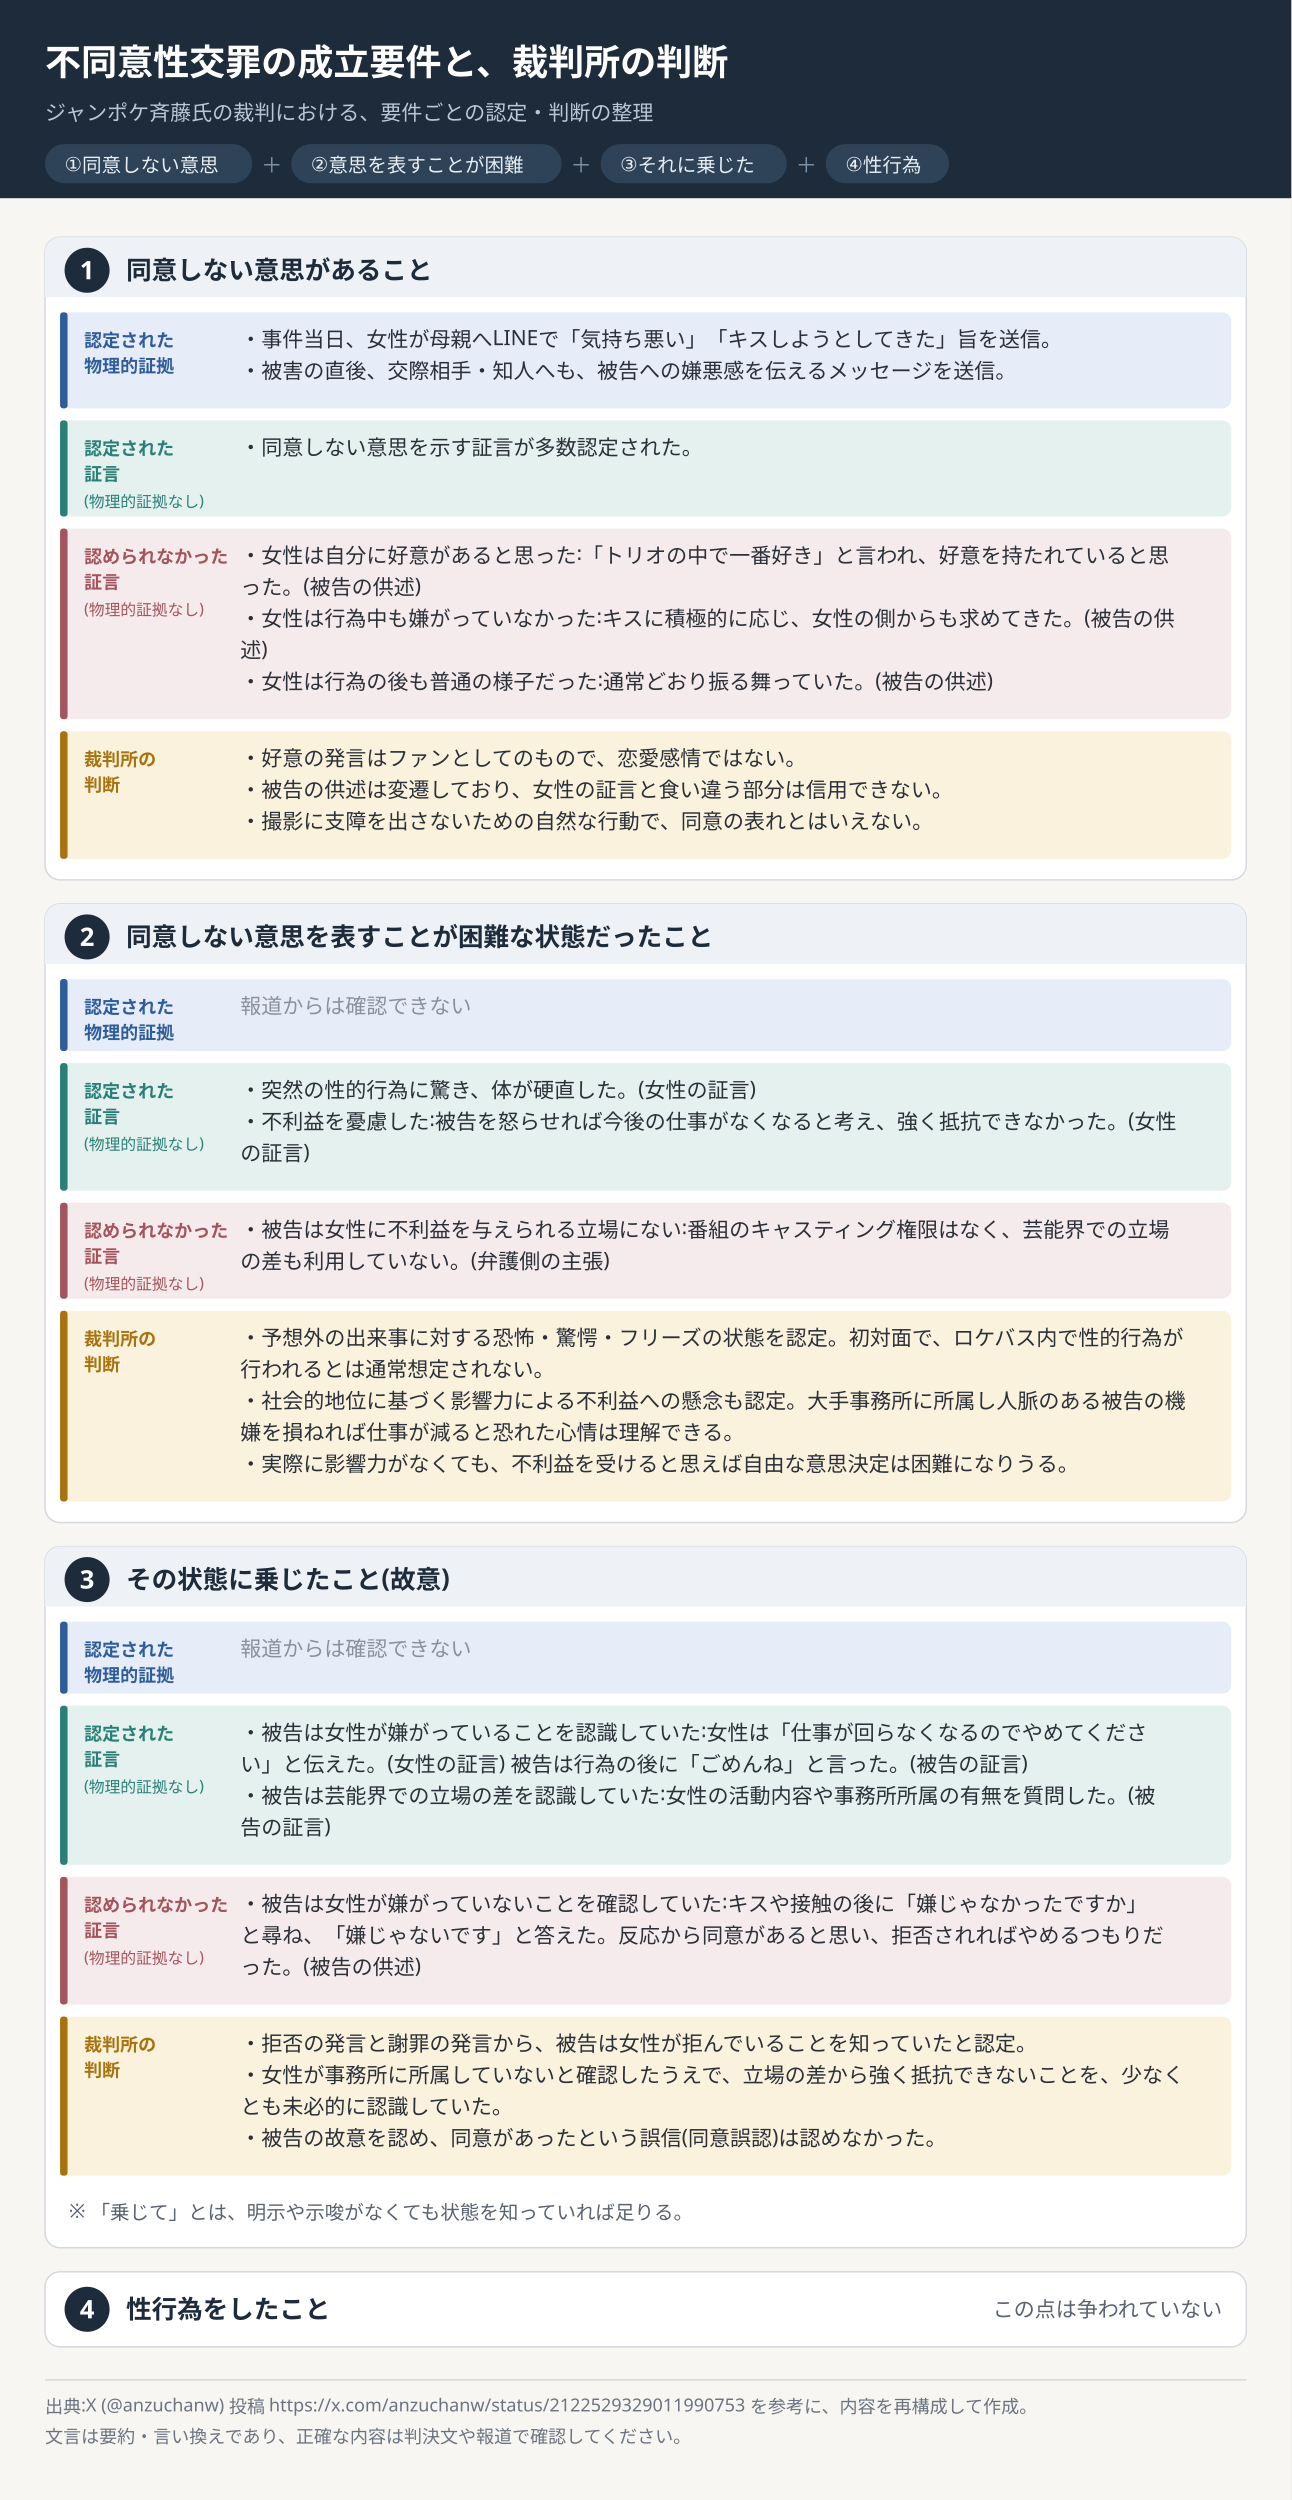
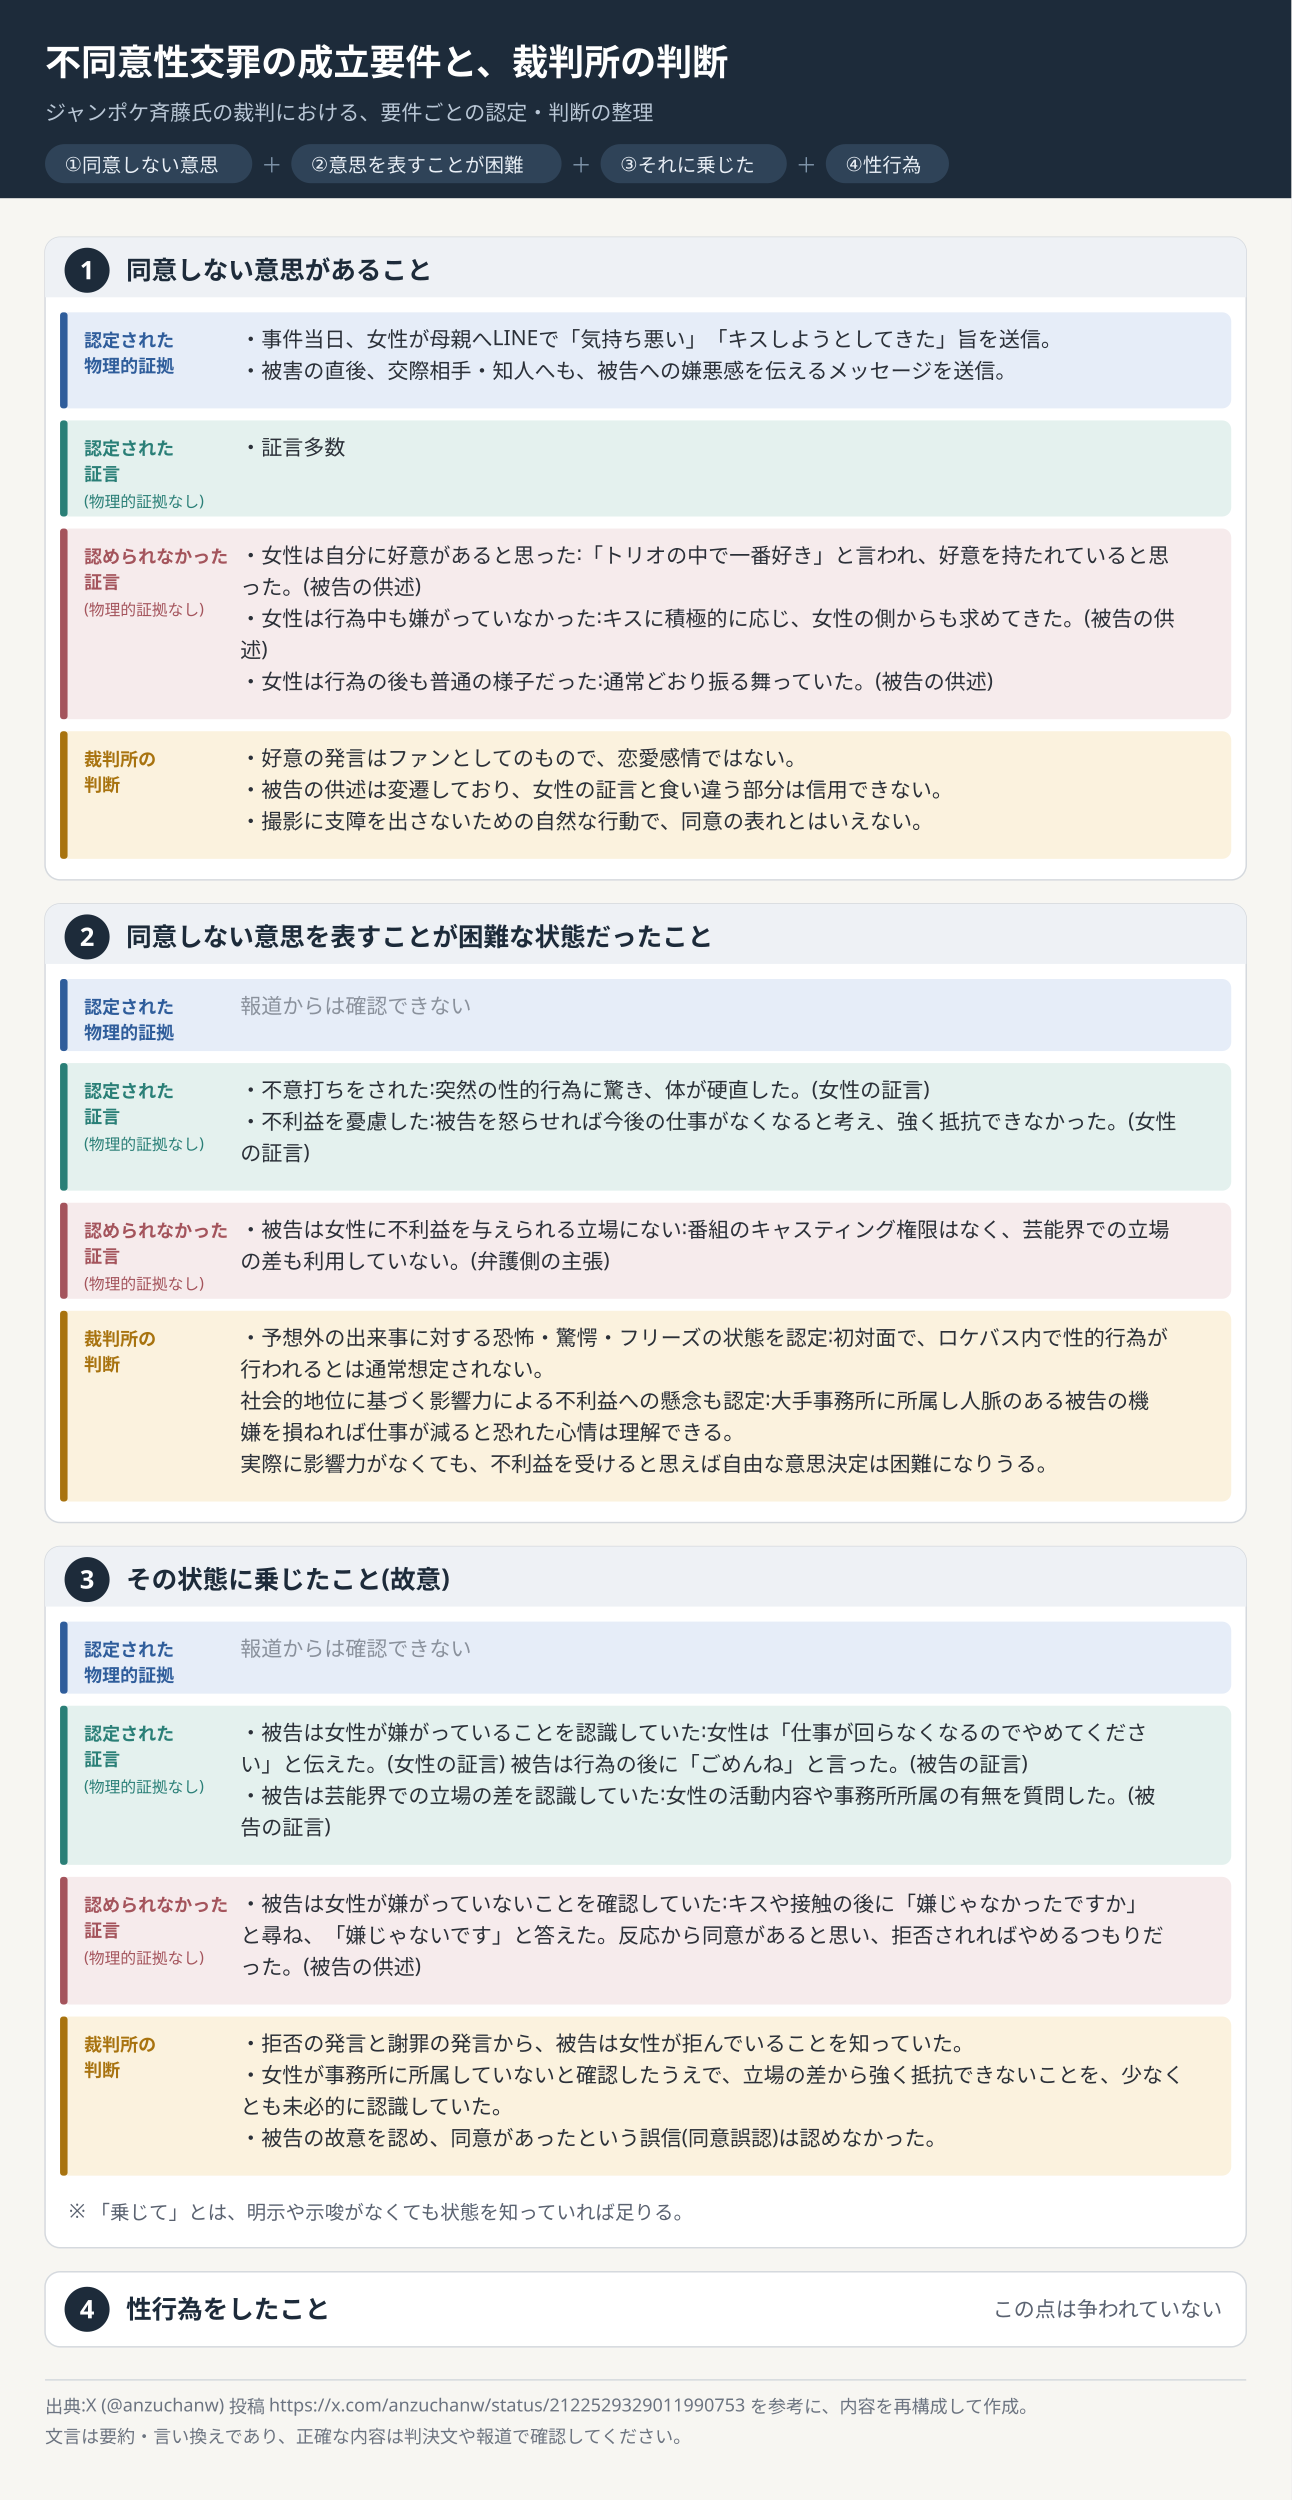
<svg xmlns="http://www.w3.org/2000/svg" viewBox="0 0 860 1665" width="860" height="1665" font-family="'Hiragino Sans','Yu Gothic','Noto Sans JP','Meiryo',sans-serif" role="img" aria-label="不同意性交罪の成立要件と裁判所の判断の整理図">
  <rect width="860" height="1665" fill="#f7f6f2" />
  <rect x="0" y="0" width="860" height="132" fill="#1d2b3a" />
  <text x="30" y="50" font-size="24" font-weight="700" fill="#fff">不同意性交罪の成立要件と、裁判所の判断</text>
  <text x="30" y="80" font-size="14" fill="#b9c7d6">ジャンポケ斉藤氏の裁判における、要件ごとの認定・判断の整理</text>
  <rect x="30" y="96" width="138" height="26" rx="13" fill="#2f4358" />
  <text x="43" y="114" font-size="13" fill="#e8eef5">①同意しない意思</text>
  <text x="174" y="115" font-size="14" fill="#7f95ab">＋</text>
  <rect x="194" y="96" width="180" height="26" rx="13" fill="#2f4358" />
  <text x="207" y="114" font-size="13" fill="#e8eef5">②意思を表すことが困難</text>
  <text x="380" y="115" font-size="14" fill="#7f95ab">＋</text>
  <rect x="400" y="96" width="124" height="26" rx="13" fill="#2f4358" />
  <text x="413" y="114" font-size="13" fill="#e8eef5">③それに乗じた</text>
  <text x="530" y="115" font-size="14" fill="#7f95ab">＋</text>
  <rect x="550" y="96" width="82" height="26" rx="13" fill="#2f4358" />
  <text x="563" y="114" font-size="13" fill="#e8eef5">④性行為</text>
  <rect x="30" y="158" width="800" height="428" rx="10" fill="#fff" stroke="#d5d9de" />
  <path d="M30 168 a10 10 0 0 1 10 -10 h780 a10 10 0 0 1 10 10 v30 h-800 z" fill="#eef1f5" />
  <circle cx="58" cy="180" r="15" fill="#1d2b3a" />
  <text x="58" y="186" font-size="17" font-weight="700" fill="#fff" text-anchor="middle">1</text>
  <text x="84" y="186" font-size="17" font-weight="700" fill="#1d2b3a">同意しない意思があること</text>
  <rect x="40" y="208" width="780" height="64" rx="6" fill="#e6edf8" />
  <rect x="40" y="208" width="5" height="64" rx="2" fill="#2f5d9b" />
  <text x="56" y="231" font-size="12" font-weight="700" fill="#2f5d9b">認定された</text>
  <text x="56" y="248" font-size="12" font-weight="700" fill="#2f5d9b">物理的証拠</text>
  <text x="160" y="231" font-size="14" fill="#2b3038">・事件当日、女性が母親へLINEで「気持ち悪い」「キスしようとしてきた」旨を送信。</text>
  <text x="160" y="252" font-size="14" fill="#2b3038">・被害の直後、交際相手・知人へも、被告への嫌悪感を伝えるメッセージを送信。</text>
  <rect x="40" y="280" width="780" height="64" rx="6" fill="#e4f1ee" />
  <rect x="40" y="280" width="5" height="64" rx="2" fill="#2a7f77" />
  <text x="56" y="303" font-size="12" font-weight="700" fill="#2a7f77">認定された</text>
  <text x="56" y="320" font-size="12" font-weight="700" fill="#2a7f77">証言</text>
  <text x="56" y="337" font-size="10.5" fill="#2a7f77">(物理的証拠なし)</text>
-   <text x="160" y="303" font-size="14" fill="#2b3038">・同意しない意思を示す証言が多数認定された。</text>
+   <text x="160" y="303" font-size="14" fill="#2b3038">・証言多数</text>
  <rect x="40" y="352" width="780" height="127" rx="6" fill="#f6ebec" />
  <rect x="40" y="352" width="5" height="127" rx="2" fill="#a4545c" />
  <text x="56" y="375" font-size="12" font-weight="700" fill="#a4545c">認められなかった</text>
  <text x="56" y="392" font-size="12" font-weight="700" fill="#a4545c">証言</text>
  <text x="56" y="409" font-size="10.5" fill="#a4545c">(物理的証拠なし)</text>
  <text x="160" y="375" font-size="14" fill="#2b3038">・女性は自分に好意があると思った∶「トリオの中で一番好き」と言われ、好意を持たれていると思</text>
  <text x="160" y="396" font-size="14" fill="#2b3038">　った。(被告の供述)</text>
  <text x="160" y="417" font-size="14" fill="#2b3038">・女性は行為中も嫌がっていなかった∶キスに積極的に応じ、女性の側からも求めてきた。(被告の供</text>
  <text x="160" y="438" font-size="14" fill="#2b3038">　述)</text>
  <text x="160" y="459" font-size="14" fill="#2b3038">・女性は行為の後も普通の様子だった∶通常どおり振る舞っていた。(被告の供述)</text>
  <rect x="40" y="487" width="780" height="85" rx="6" fill="#fbf2de" />
  <rect x="40" y="487" width="5" height="85" rx="2" fill="#a8730f" />
  <text x="56" y="510" font-size="12" font-weight="700" fill="#a8730f">裁判所の</text>
  <text x="56" y="527" font-size="12" font-weight="700" fill="#a8730f">判断</text>
  <text x="160" y="510" font-size="14" fill="#2b3038">・好意の発言はファンとしてのもので、恋愛感情ではない。</text>
  <text x="160" y="531" font-size="14" fill="#2b3038">・被告の供述は変遷しており、女性の証言と食い違う部分は信用できない。</text>
  <text x="160" y="552" font-size="14" fill="#2b3038">・撮影に支障を出さないための自然な行動で、同意の表れとはいえない。</text>
  <rect x="30" y="602" width="800" height="412" rx="10" fill="#fff" stroke="#d5d9de" />
  <path d="M30 612 a10 10 0 0 1 10 -10 h780 a10 10 0 0 1 10 10 v30 h-800 z" fill="#eef1f5" />
  <circle cx="58" cy="624" r="15" fill="#1d2b3a" />
  <text x="58" y="630" font-size="17" font-weight="700" fill="#fff" text-anchor="middle">2</text>
  <text x="84" y="630" font-size="17" font-weight="700" fill="#1d2b3a">同意しない意思を表すことが困難な状態だったこと</text>
  <rect x="40" y="652" width="780" height="48" rx="6" fill="#e6edf8" />
  <rect x="40" y="652" width="5" height="48" rx="2" fill="#2f5d9b" />
  <text x="56" y="675" font-size="12" font-weight="700" fill="#2f5d9b">認定された</text>
  <text x="56" y="692" font-size="12" font-weight="700" fill="#2f5d9b">物理的証拠</text>
  <text x="160" y="675" font-size="14" fill="#8a919c">報道からは確認できない</text>
  <rect x="40" y="708" width="780" height="85" rx="6" fill="#e4f1ee" />
  <rect x="40" y="708" width="5" height="85" rx="2" fill="#2a7f77" />
  <text x="56" y="731" font-size="12" font-weight="700" fill="#2a7f77">認定された</text>
  <text x="56" y="748" font-size="12" font-weight="700" fill="#2a7f77">証言</text>
  <text x="56" y="765" font-size="10.5" fill="#2a7f77">(物理的証拠なし)</text>
-   <text x="160" y="731" font-size="14" fill="#2b3038">・突然の性的行為に驚き、体が硬直した。(女性の証言)</text>
+   <text x="160" y="731" font-size="14" fill="#2b3038">・不意打ちをされた∶突然の性的行為に驚き、体が硬直した。(女性の証言)</text>
  <text x="160" y="752" font-size="14" fill="#2b3038">・不利益を憂慮した∶被告を怒らせれば今後の仕事がなくなると考え、強く抵抗できなかった。(女性</text>
  <text x="160" y="773" font-size="14" fill="#2b3038">　の証言)</text>
  <rect x="40" y="801" width="780" height="64" rx="6" fill="#f6ebec" />
  <rect x="40" y="801" width="5" height="64" rx="2" fill="#a4545c" />
  <text x="56" y="824" font-size="12" font-weight="700" fill="#a4545c">認められなかった</text>
  <text x="56" y="841" font-size="12" font-weight="700" fill="#a4545c">証言</text>
  <text x="56" y="858" font-size="10.5" fill="#a4545c">(物理的証拠なし)</text>
  <text x="160" y="824" font-size="14" fill="#2b3038">・被告は女性に不利益を与えられる立場にない∶番組のキャスティング権限はなく、芸能界での立場</text>
  <text x="160" y="845" font-size="14" fill="#2b3038">　の差も利用していない。(弁護側の主張)</text>
  <rect x="40" y="873" width="780" height="127" rx="6" fill="#fbf2de" />
  <rect x="40" y="873" width="5" height="127" rx="2" fill="#a8730f" />
  <text x="56" y="896" font-size="12" font-weight="700" fill="#a8730f">裁判所の</text>
  <text x="56" y="913" font-size="12" font-weight="700" fill="#a8730f">判断</text>
-   <text x="160" y="896" font-size="14" fill="#2b3038">・予想外の出来事に対する恐怖・驚愕・フリーズの状態を認定。初対面で、ロケバス内で性的行為が</text>
+   <text x="160" y="896" font-size="14" fill="#2b3038">・予想外の出来事に対する恐怖・驚愕・フリーズの状態を認定∶初対面で、ロケバス内で性的行為が</text>
  <text x="160" y="917" font-size="14" fill="#2b3038">　行われるとは通常想定されない。</text>
-   <text x="160" y="938" font-size="14" fill="#2b3038">・社会的地位に基づく影響力による不利益への懸念も認定。大手事務所に所属し人脈のある被告の機</text>
+   <text x="160" y="938" font-size="14" fill="#2b3038">　社会的地位に基づく影響力による不利益への懸念も認定∶大手事務所に所属し人脈のある被告の機</text>
  <text x="160" y="959" font-size="14" fill="#2b3038">　嫌を損ねれば仕事が減ると恐れた心情は理解できる。</text>
-   <text x="160" y="980" font-size="14" fill="#2b3038">・実際に影響力がなくても、不利益を受けると思えば自由な意思決定は困難になりうる。</text>
+   <text x="160" y="980" font-size="14" fill="#2b3038">　実際に影響力がなくても、不利益を受けると思えば自由な意思決定は困難になりうる。</text>
  <rect x="30" y="1030" width="800" height="467" rx="10" fill="#fff" stroke="#d5d9de" />
  <path d="M30 1040 a10 10 0 0 1 10 -10 h780 a10 10 0 0 1 10 10 v30 h-800 z" fill="#eef1f5" />
  <circle cx="58" cy="1052" r="15" fill="#1d2b3a" />
  <text x="58" y="1058" font-size="17" font-weight="700" fill="#fff" text-anchor="middle">3</text>
  <text x="84" y="1058" font-size="17" font-weight="700" fill="#1d2b3a">その状態に乗じたこと(故意)</text>
  <rect x="40" y="1080" width="780" height="48" rx="6" fill="#e6edf8" />
  <rect x="40" y="1080" width="5" height="48" rx="2" fill="#2f5d9b" />
  <text x="56" y="1103" font-size="12" font-weight="700" fill="#2f5d9b">認定された</text>
  <text x="56" y="1120" font-size="12" font-weight="700" fill="#2f5d9b">物理的証拠</text>
  <text x="160" y="1103" font-size="14" fill="#8a919c">報道からは確認できない</text>
  <rect x="40" y="1136" width="780" height="106" rx="6" fill="#e4f1ee" />
  <rect x="40" y="1136" width="5" height="106" rx="2" fill="#2a7f77" />
  <text x="56" y="1159" font-size="12" font-weight="700" fill="#2a7f77">認定された</text>
  <text x="56" y="1176" font-size="12" font-weight="700" fill="#2a7f77">証言</text>
  <text x="56" y="1193" font-size="10.5" fill="#2a7f77">(物理的証拠なし)</text>
  <text x="160" y="1159" font-size="14" fill="#2b3038">・被告は女性が嫌がっていることを認識していた∶女性は「仕事が回らなくなるのでやめてくださ</text>
  <text x="160" y="1180" font-size="14" fill="#2b3038">　い」と伝えた。(女性の証言) 被告は行為の後に「ごめんね」と言った。(被告の証言)</text>
  <text x="160" y="1201" font-size="14" fill="#2b3038">・被告は芸能界での立場の差を認識していた∶女性の活動内容や事務所所属の有無を質問した。(被</text>
  <text x="160" y="1222" font-size="14" fill="#2b3038">　告の証言)</text>
  <rect x="40" y="1250" width="780" height="85" rx="6" fill="#f6ebec" />
  <rect x="40" y="1250" width="5" height="85" rx="2" fill="#a4545c" />
  <text x="56" y="1273" font-size="12" font-weight="700" fill="#a4545c">認められなかった</text>
  <text x="56" y="1290" font-size="12" font-weight="700" fill="#a4545c">証言</text>
  <text x="56" y="1307" font-size="10.5" fill="#a4545c">(物理的証拠なし)</text>
  <text x="160" y="1273" font-size="14" fill="#2b3038">・被告は女性が嫌がっていないことを確認していた∶キスや接触の後に「嫌じゃなかったですか」</text>
  <text x="160" y="1294" font-size="14" fill="#2b3038">　と尋ね、「嫌じゃないです」と答えた。反応から同意があると思い、拒否されればやめるつもりだ</text>
  <text x="160" y="1315" font-size="14" fill="#2b3038">　った。(被告の供述)</text>
  <rect x="40" y="1343" width="780" height="106" rx="6" fill="#fbf2de" />
  <rect x="40" y="1343" width="5" height="106" rx="2" fill="#a8730f" />
  <text x="56" y="1366" font-size="12" font-weight="700" fill="#a8730f">裁判所の</text>
  <text x="56" y="1383" font-size="12" font-weight="700" fill="#a8730f">判断</text>
-   <text x="160" y="1366" font-size="14" fill="#2b3038">・拒否の発言と謝罪の発言から、被告は女性が拒んでいることを知っていたと認定。</text>
+   <text x="160" y="1366" font-size="14" fill="#2b3038">・拒否の発言と謝罪の発言から、被告は女性が拒んでいることを知っていた。</text>
  <text x="160" y="1387" font-size="14" fill="#2b3038">・女性が事務所に所属していないと確認したうえで、立場の差から強く抵抗できないことを、少なく</text>
  <text x="160" y="1408" font-size="14" fill="#2b3038">　とも未必的に認識していた。</text>
  <text x="160" y="1429" font-size="14" fill="#2b3038">・被告の故意を認め、同意があったという誤信(同意誤認)は認めなかった。</text>
  <text x="46" y="1477" font-size="13" fill="#5a6270">※ 「乗じて」とは、明示や示唆がなくても状態を知っていれば足りる。</text>
  <rect x="30" y="1513" width="800" height="50" rx="10" fill="#fff" stroke="#d5d9de" />
  <circle cx="58" cy="1538" r="15" fill="#1d2b3a" />
  <text x="58" y="1544" font-size="17" font-weight="700" fill="#fff" text-anchor="middle">4</text>
  <text x="84" y="1544" font-size="17" font-weight="700" fill="#1d2b3a">性行為をしたこと</text>
  <text x="814" y="1543" font-size="14" fill="#5a6270" text-anchor="end">この点は争われていない</text>
  <line x1="30" y1="1585" x2="830" y2="1585" stroke="#d5d9de" />
  <text x="30" y="1607" font-size="12" fill="#6b7380">出典:X (@anzuchanw) 投稿 https://x.com/anzuchanw/status/2122529329011990753 を参考に、内容を再構成して作成。</text>
  <text x="30" y="1627" font-size="12" fill="#6b7380">文言は要約・言い換えであり、正確な内容は判決文や報道で確認してください。</text>
</svg>
